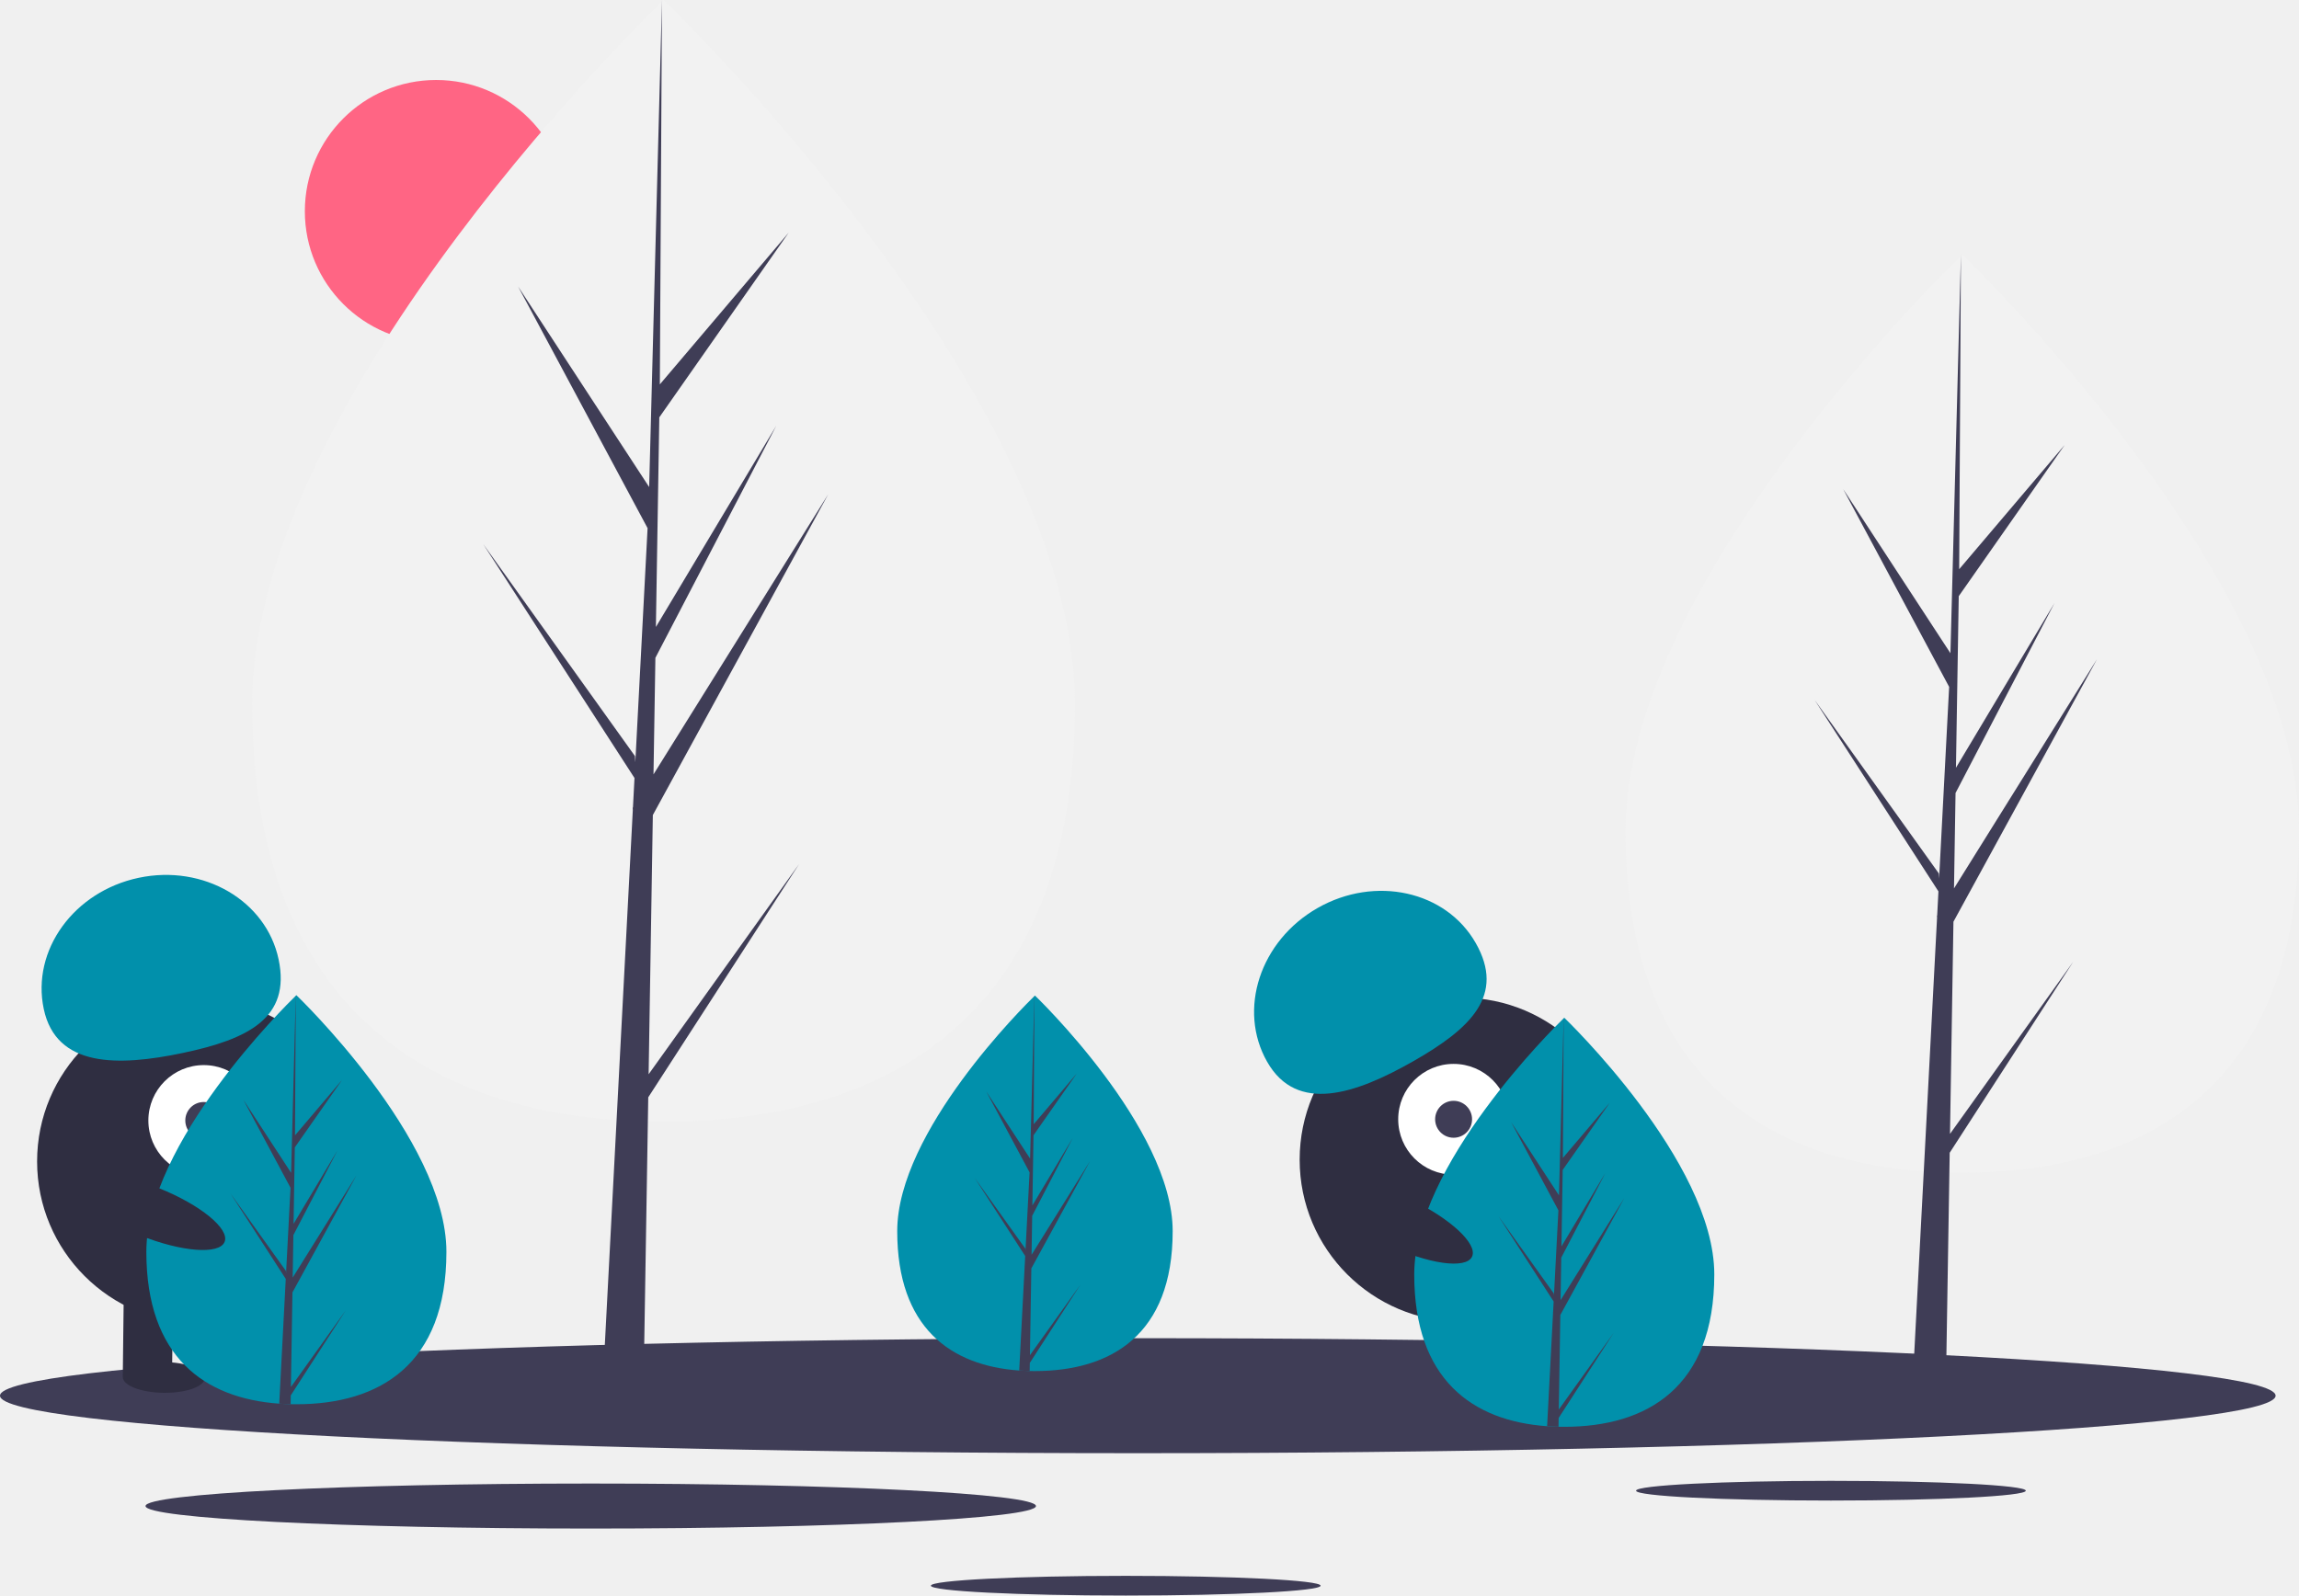
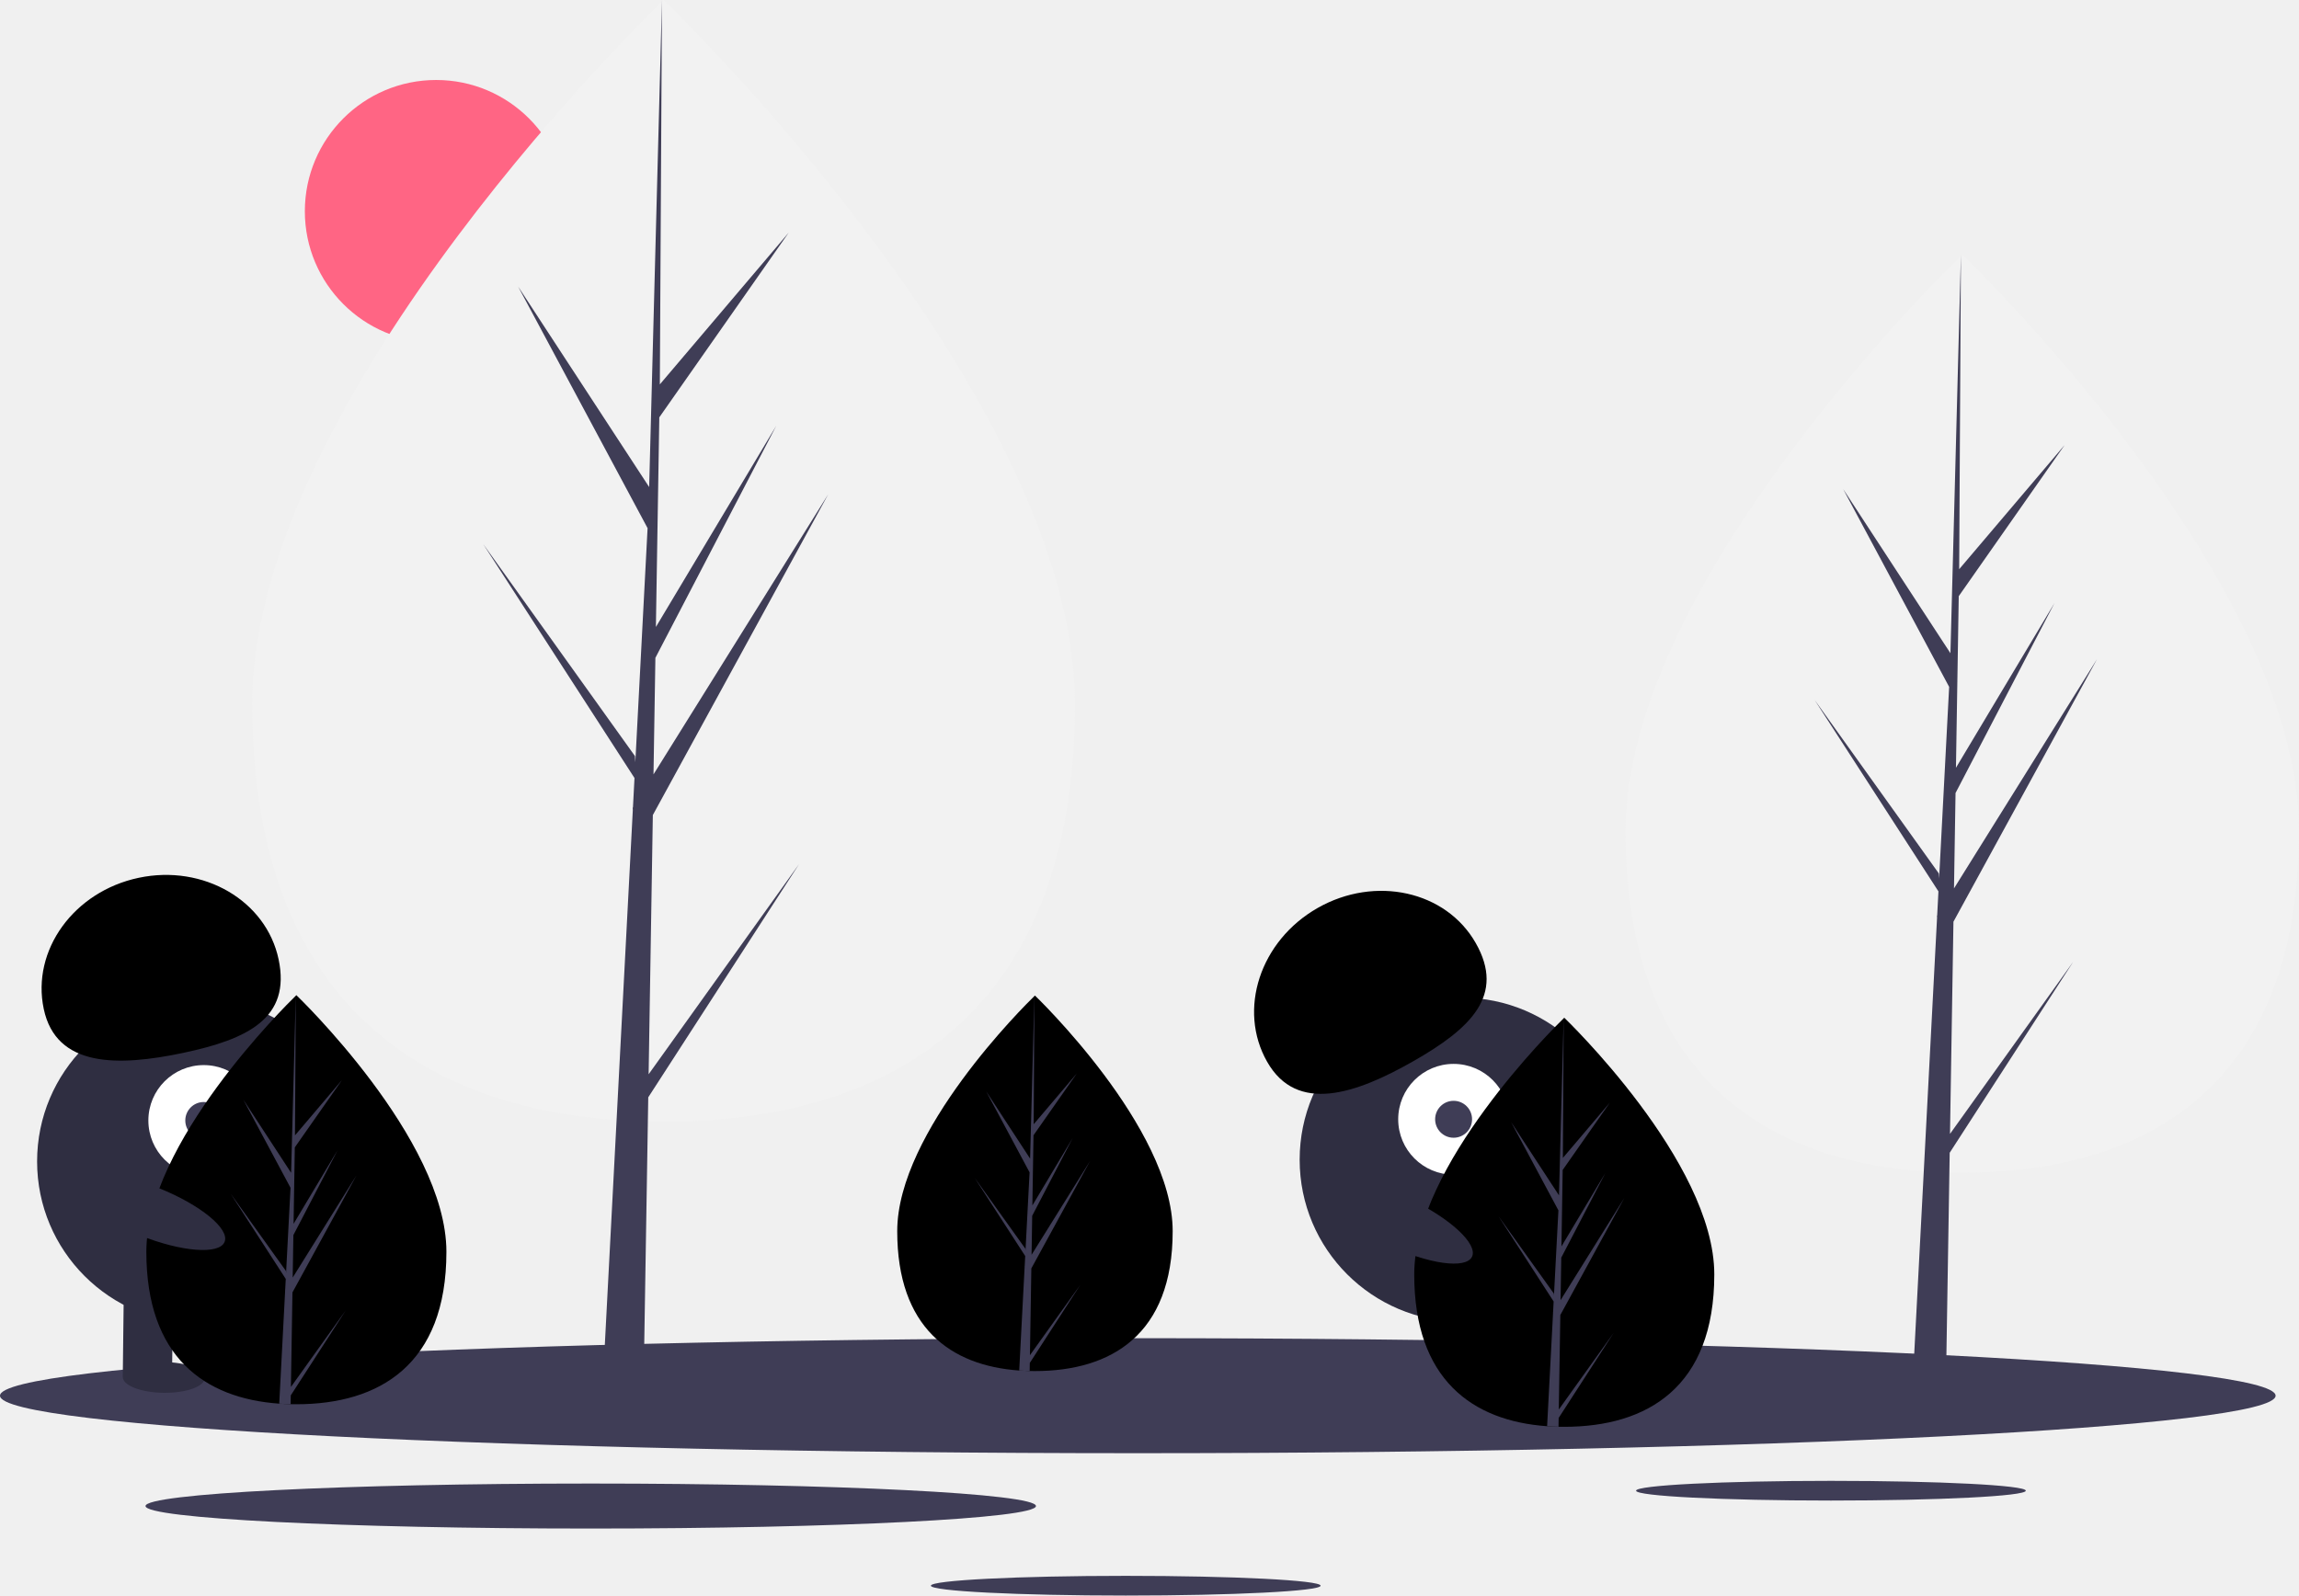
<svg xmlns="http://www.w3.org/2000/svg" id="a706cf1c-1654-439b-8fcf-310eb7aa0e00" data-name="Layer 1" width="1120.592" height="777.916" viewBox="0 0 1120.592 777.916">
  <circle cx="212.592" cy="103" r="64" fill="#ff6584" />
  <path d="M563.68,404.164c0,151.011-89.774,203.739-200.516,203.739S162.649,555.175,162.649,404.164,363.165,61.042,363.165,61.042,563.68,253.152,563.68,404.164Z" transform="translate(-39.70387 -61.04208)" fill="#f2f2f2" />
  <polygon points="316.156 523.761 318.21 397.378 403.674 241.024 318.532 377.552 319.455 320.725 378.357 207.605 319.699 305.687 319.699 305.687 321.359 203.481 384.433 113.423 321.621 187.409 322.658 0 316.138 248.096 316.674 237.861 252.547 139.704 315.646 257.508 309.671 371.654 309.493 368.625 235.565 265.329 309.269 379.328 308.522 393.603 308.388 393.818 308.449 394.99 293.29 684.589 313.544 684.589 315.974 535.005 389.496 421.285 316.156 523.761" fill="#3f3d56" />
  <path d="M1160.296,466.014c0,123.61-73.484,166.77-164.132,166.77s-164.132-43.16-164.132-166.77S996.165,185.152,996.165,185.152,1160.296,342.404,1160.296,466.014Z" transform="translate(-39.70387 -61.04208)" fill="#f2f2f2" />
  <polygon points="950.482 552.833 952.162 449.383 1022.119 321.4 952.426 433.154 953.182 386.639 1001.396 294.044 953.382 374.329 953.382 374.329 954.741 290.669 1006.369 216.952 954.954 277.514 955.804 124.11 950.467 327.188 950.906 318.811 898.414 238.464 950.064 334.893 945.173 428.327 945.027 425.847 884.514 341.294 944.844 434.608 944.232 446.293 944.123 446.469 944.173 447.428 931.764 684.478 948.343 684.478 950.332 562.037 1010.514 468.952 950.482 552.833" fill="#3f3d56" />
  <ellipse cx="554.592" cy="680.479" rx="554.592" ry="28.034" fill="#3f3d56" />
  <ellipse cx="892.445" cy="726.797" rx="94.989" ry="4.802" fill="#3f3d56" />
  <ellipse cx="548.72" cy="773.114" rx="94.989" ry="4.802" fill="#3f3d56" />
  <ellipse cx="287.944" cy="734.279" rx="217.014" ry="10.97" fill="#3f3d56" />
  <circle cx="97.084" cy="566.27" r="79" fill="#2f2e41" />
  <rect x="99.805" y="689.023" width="24" height="43" transform="translate(-31.32451 -62.31008) rotate(0.67509)" fill="#2f2e41" />
  <rect x="147.802" y="689.589" width="24" height="43" transform="translate(-31.31452 -62.87555) rotate(0.67509)" fill="#2f2e41" />
  <ellipse cx="119.546" cy="732.616" rx="7.5" ry="20" transform="translate(-654.1319 782.4795) rotate(-89.32491)" fill="#2f2e41" />
  <ellipse cx="167.554" cy="732.182" rx="7.5" ry="20" transform="translate(-606.2547 830.0553) rotate(-89.32491)" fill="#2f2e41" />
  <circle cx="99.319" cy="546.295" r="27" fill="#fff" />
  <circle cx="99.319" cy="546.295" r="9" fill="#3f3d56" />
-   <path d="M61.026,552.946c-6.042-28.641,14.688-57.265,46.3-63.934s62.138,11.143,68.18,39.784-14.978,38.93-46.591,45.599S67.068,581.587,61.026,552.946Z" transform="translate(-39.70387 -61.04208)" fill="#0190ab" />
-   <path d="M257.296,671.384c0,55.076-32.74,74.306-73.13,74.306q-1.404,0-2.803-.031c-1.871-.04-3.725-.129-5.556-.254-36.451-2.58-64.771-22.799-64.771-74.021,0-53.008,67.739-119.896,72.827-124.846l.009-.009c.196-.192.294-.285.294-.285S257.296,616.308,257.296,671.384Z" transform="translate(-39.70387 -61.04208)" fill="#0190ab" />
+   <path d="M61.026,552.946c-6.042-28.641,14.688-57.265,46.3-63.934s62.138,11.143,68.18,39.784-14.978,38.93-46.591,45.599S67.068,581.587,61.026,552.946Z" transform="translate(-39.70387 -61.04208)" fill="current" />
+   <path d="M257.296,671.384c0,55.076-32.74,74.306-73.13,74.306q-1.404,0-2.803-.031c-1.871-.04-3.725-.129-5.556-.254-36.451-2.58-64.771-22.799-64.771-74.021,0-53.008,67.739-119.896,72.827-124.846l.009-.009c.196-.192.294-.285.294-.285S257.296,616.308,257.296,671.384Z" transform="translate(-39.70387 -61.04208)" fill="current" />
  <path d="M181.502,737.265l26.747-37.374-26.814,41.477-.071,4.291c-1.871-.04-3.725-.129-5.556-.254l2.883-55.103-.022-.428.049-.08.272-5.204-26.881-41.58,26.965,37.677.062,1.105,2.179-41.633-23.013-42.966,23.294,35.658,2.268-86.314.009-.294v.285l-.379,68.064,22.911-26.983-23.004,32.847-.606,37.276L204.185,621.958l-21.48,41.259-.339,20.723,31.056-49.791-31.171,57.023Z" transform="translate(-39.70387 -61.04208)" fill="#3f3d56" />
  <circle cx="712.485" cy="565.415" r="79" fill="#2f2e41" />
  <rect x="741.777" y="691.824" width="24" height="43" transform="translate(-215.9946 191.864) rotate(-17.08345)" fill="#2f2e41" />
  <rect x="787.659" y="677.723" width="24" height="43" transform="matrix(0.95588, -0.29376, 0.29376, 0.95588, -209.8279, 204.7204)" fill="#2f2e41" />
  <ellipse cx="767.887" cy="732.003" rx="20" ry="7.5" transform="translate(-220.8593 196.8331) rotate(-17.08345)" fill="#2f2e41" />
  <ellipse cx="813.475" cy="716.946" rx="20" ry="7.5" transform="translate(-214.4248 209.561) rotate(-17.08345)" fill="#2f2e41" />
  <circle cx="708.522" cy="545.71" r="27" fill="#fff" />
  <circle cx="708.522" cy="545.71" r="9" fill="#3f3d56" />
-   <path d="M657.355,578.743c-14.49-25.433-3.478-59.016,24.594-75.009s62.576-8.341,77.065,17.093-2.391,41.644-30.463,57.637S671.845,604.176,657.355,578.743Z" transform="translate(-39.70387 -61.04208)" fill="#0190ab" />
-   <path d="M611.296,661.299c0,50.557-30.054,68.21-67.13,68.21q-1.288,0-2.573-.029c-1.718-.037-3.419-.119-5.1-.233-33.461-2.368-59.457-20.929-59.457-67.948,0-48.659,62.181-110.059,66.852-114.603l.008-.008c.18-.176.27-.262.27-.262S611.296,610.742,611.296,661.299Z" transform="translate(-39.70387 -61.04208)" fill="#0190ab" />
+   <path d="M657.355,578.743c-14.49-25.433-3.478-59.016,24.594-75.009s62.576-8.341,77.065,17.093-2.391,41.644-30.463,57.637S671.845,604.176,657.355,578.743Z" transform="translate(-39.70387 -61.04208)" fill="current" />
+   <path d="M611.296,661.299c0,50.557-30.054,68.21-67.13,68.21q-1.288,0-2.573-.029c-1.718-.037-3.419-.119-5.1-.233-33.461-2.368-59.457-20.929-59.457-67.948,0-48.659,62.181-110.059,66.852-114.603l.008-.008c.18-.176.27-.262.27-.262S611.296,610.742,611.296,661.299Z" transform="translate(-39.70387 -61.04208)" fill="current" />
  <path d="M541.72,721.774l24.553-34.307-24.614,38.074-.065,3.939c-1.718-.037-3.419-.119-5.1-.233l2.646-50.582-.02-.393.045-.074.249-4.777-24.675-38.168,24.753,34.585.057,1.014,2-38.217-21.125-39.44L541.806,625.928l2.082-79.232.008-.27v.262l-.348,62.48,21.031-24.769-21.117,30.152-.556,34.217,19.636-32.839-19.718,37.874-.311,19.023,28.508-45.706-28.614,52.344Z" transform="translate(-39.70387 -61.04208)" fill="#3f3d56" />
-   <path d="M875.296,682.384c0,55.076-32.74,74.306-73.13,74.306q-1.403,0-2.803-.031c-1.871-.04-3.725-.129-5.556-.254-36.451-2.58-64.771-22.799-64.771-74.021,0-53.008,67.739-119.896,72.827-124.846l.009-.009c.196-.192.294-.285.294-.285S875.296,627.308,875.296,682.384Z" transform="translate(-39.70387 -61.04208)" fill="#0190ab" />
+   <path d="M875.296,682.384c0,55.076-32.74,74.306-73.13,74.306q-1.403,0-2.803-.031c-1.871-.04-3.725-.129-5.556-.254-36.451-2.58-64.771-22.799-64.771-74.021,0-53.008,67.739-119.896,72.827-124.846l.009-.009c.196-.192.294-.285.294-.285S875.296,627.308,875.296,682.384Z" transform="translate(-39.70387 -61.04208)" fill="current" />
  <path d="M799.502,748.265l26.747-37.374-26.814,41.477-.071,4.291c-1.871-.04-3.725-.129-5.556-.254l2.883-55.103-.022-.428.049-.08.272-5.204L770.108,654.011l26.965,37.677.062,1.105,2.179-41.633-23.013-42.966,23.294,35.658,2.268-86.314.009-.294v.285l-.379,68.064,22.911-26.983-23.004,32.847-.606,37.276L822.185,632.958l-21.48,41.259-.339,20.723,31.056-49.791-31.171,57.023Z" transform="translate(-39.70387 -61.04208)" fill="#3f3d56" />
  <ellipse cx="721.517" cy="656.822" rx="12.4" ry="39.5" transform="translate(-220.8352 966.2232) rotate(-64.62574)" fill="#2f2e41" />
  <ellipse cx="112.517" cy="651.822" rx="12.4" ry="39.5" transform="translate(-574.0794 452.7137) rotate(-68.15829)" fill="#2f2e41" />
</svg>
